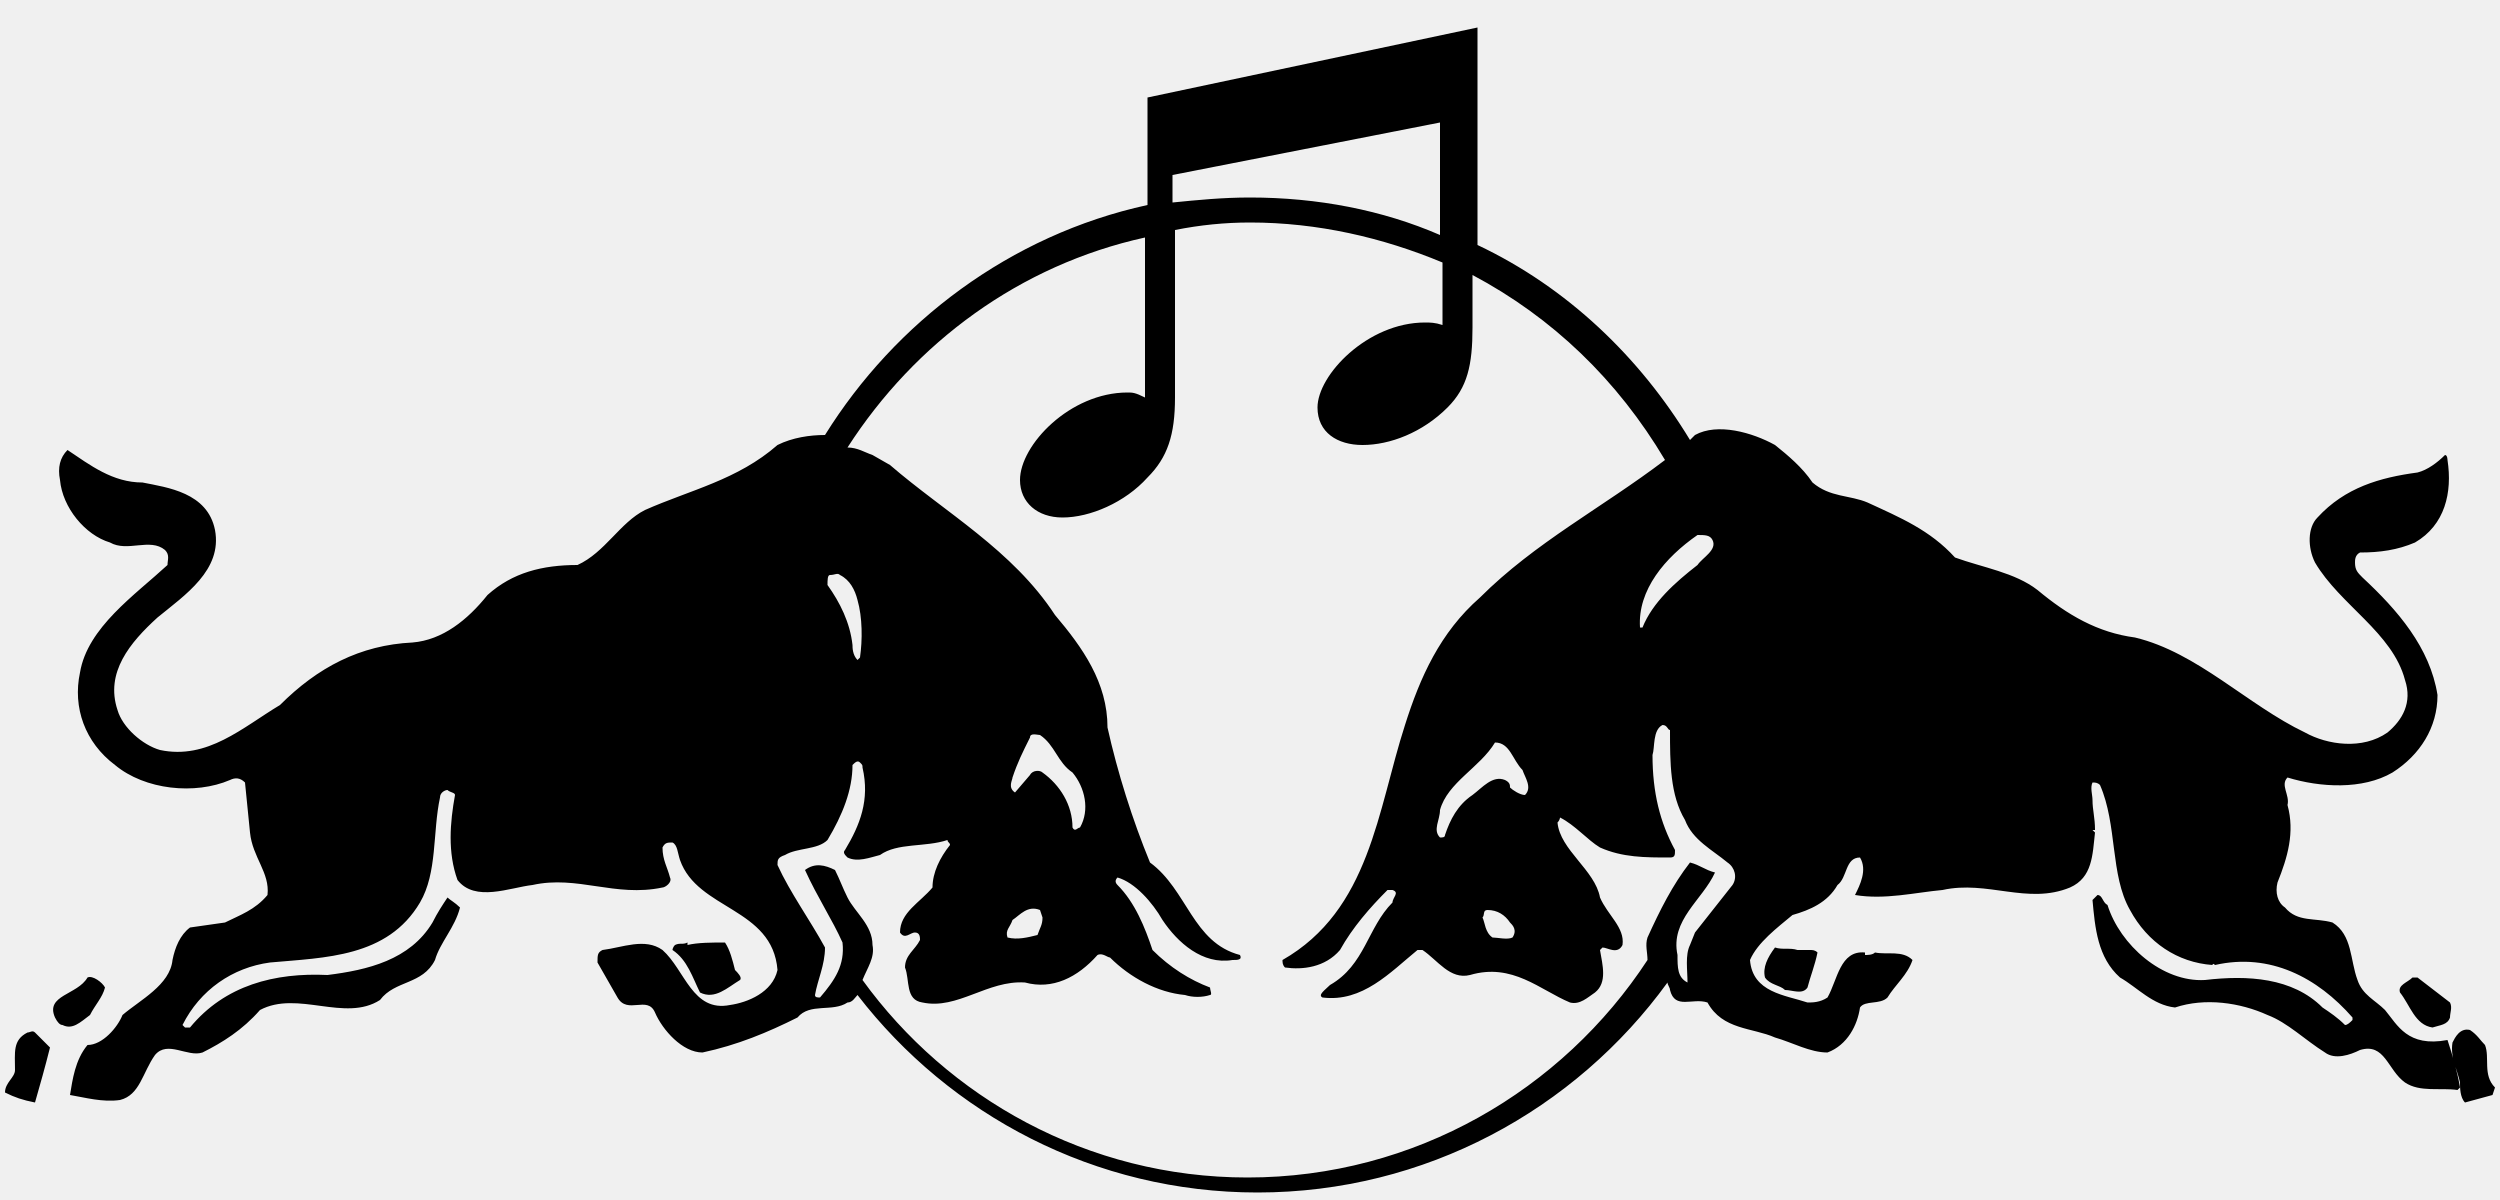
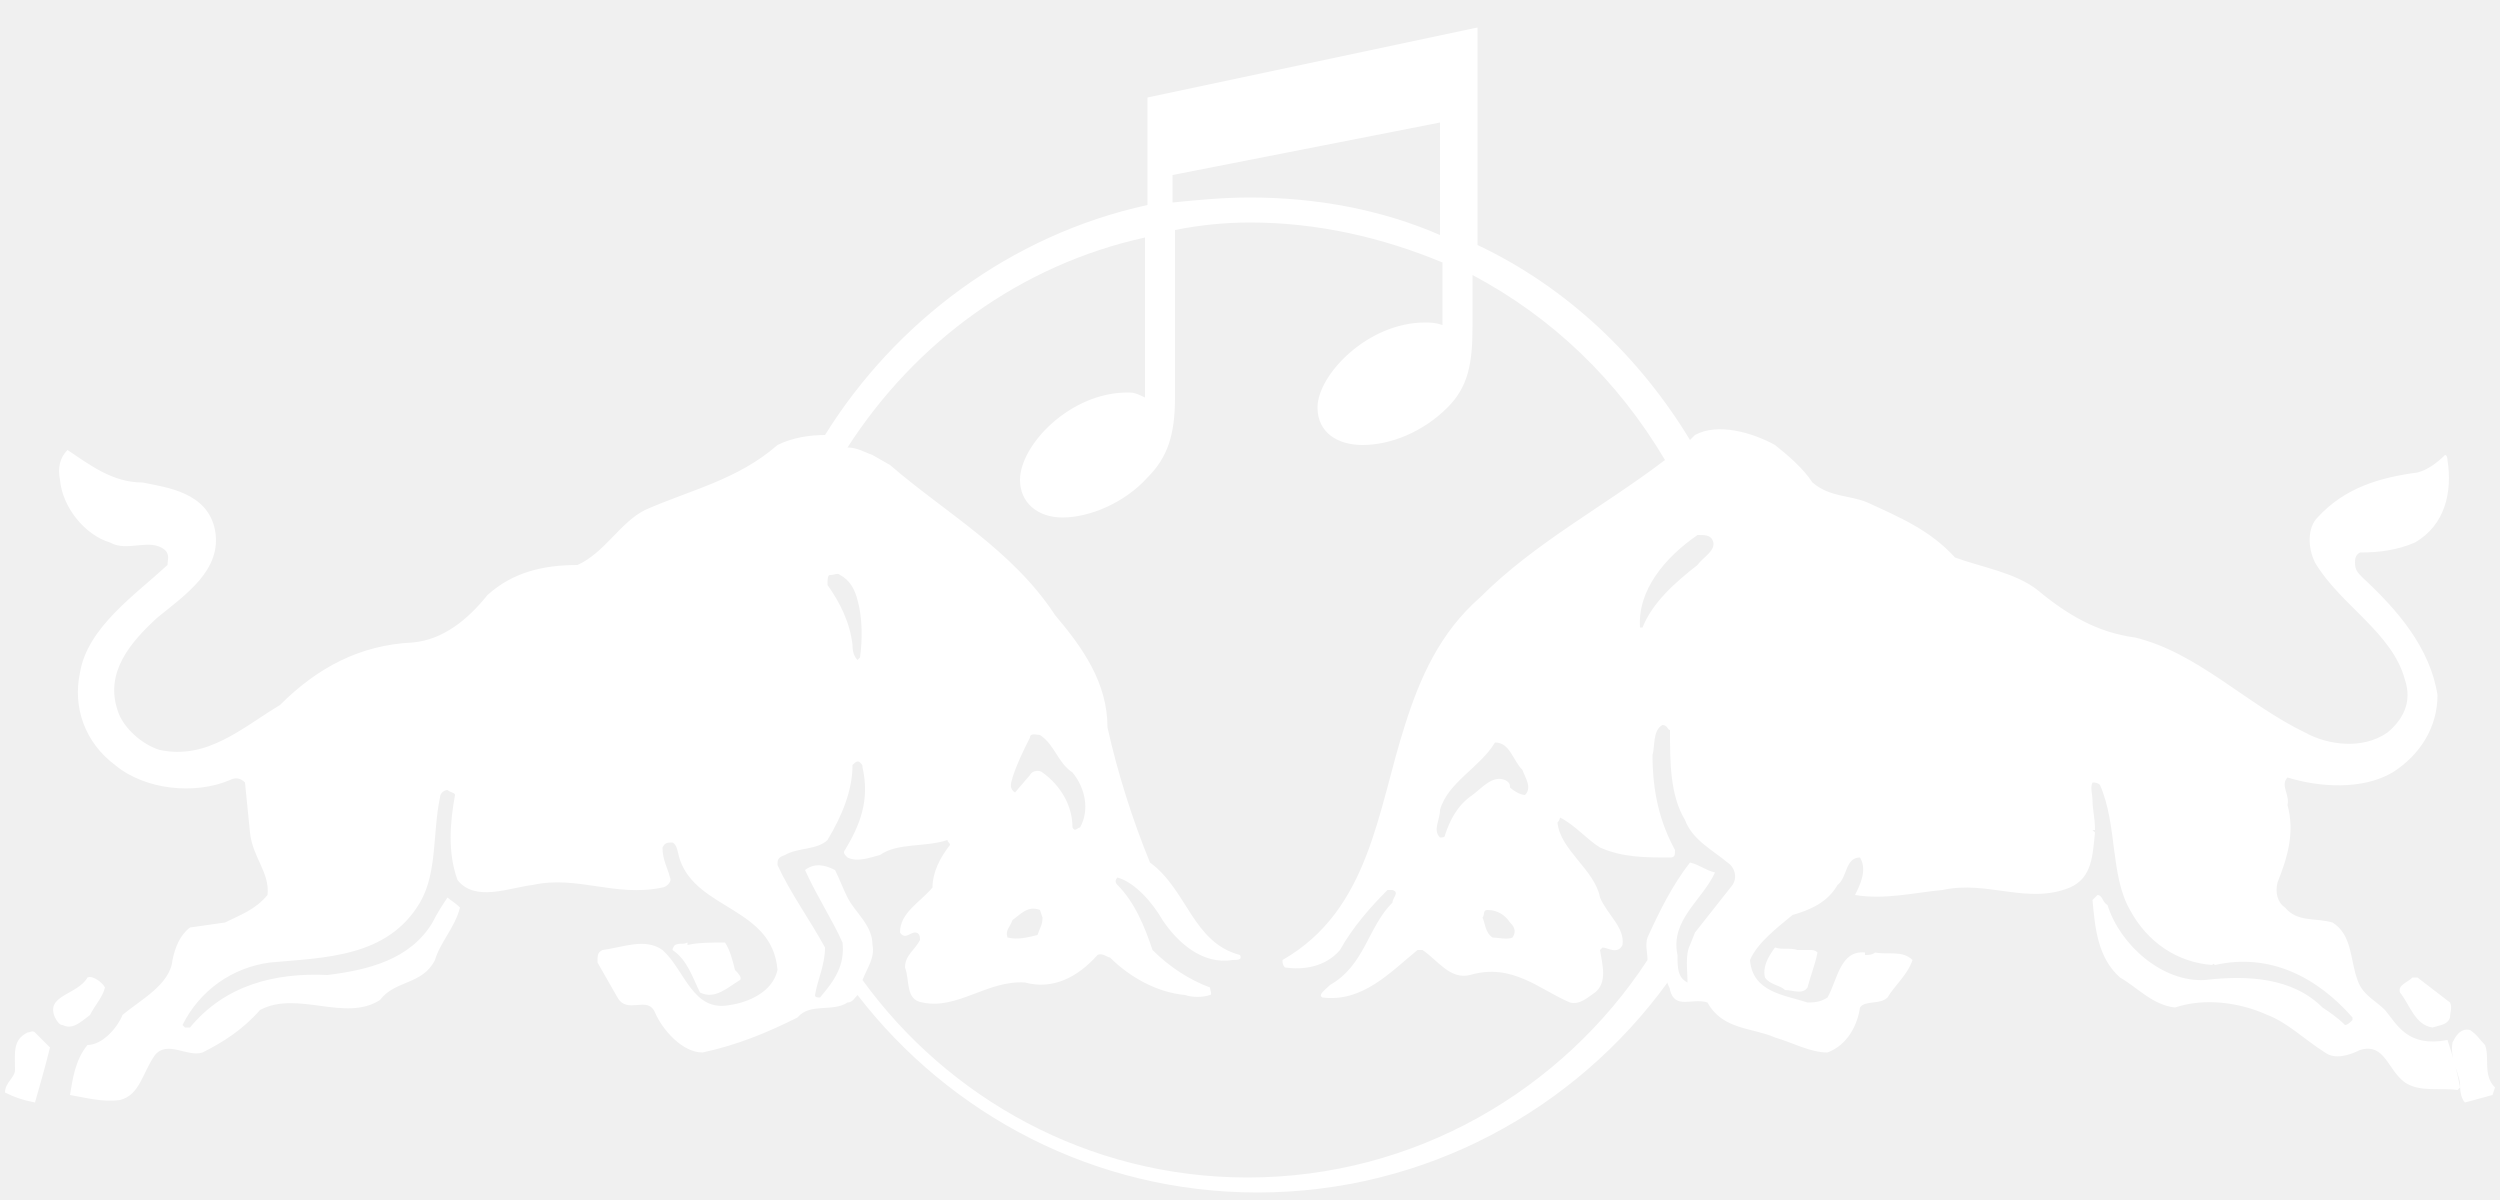
<svg xmlns="http://www.w3.org/2000/svg" version="1.1" xml:space="preserve" viewBox="0 0 100 48" stroke-linejoin="round" class="ng-scope">
-   <path d="M95.4 40.4C95 40 94.5 39.8 94.3 39.2 94 38.4 94.1 37.4 93.3 36.9 92.6 36.7 91.9 36.9 91.4 36.3 91.1 36.1 91 35.7 91.1 35.3 91.5 34.3 91.8 33.3 91.5 32.2 91.6 31.8 91.2 31.4 91.5 31.1 92.8 31.5 94.5 31.6 95.7 30.9 96.8 30.2 97.5 29.1 97.5 27.8 97.2 25.9 95.9 24.4 94.5 23.1 94.3 22.9 94.2 22.8 94.2 22.5 94.2 22.4 94.2 22.2 94.4 22.1 95.2 22.1 95.9 22 96.6 21.7 97.8 21 98.1 19.7 97.9 18.4 97.9 18.4 97.9 18.2 97.8 18.2 97.5 18.5 97.1 18.8 96.7 18.9 95.2 19.1 93.8 19.5 92.7 20.7 92.3 21.1 92.3 21.9 92.6 22.5 93.6 24.2 95.7 25.3 96.2 27.2 96.5 28.1 96.1 28.8 95.5 29.3 94.5 30 93.1 29.8 92.2 29.3 89.9 28.2 87.9 26.1 85.4 25.5 83.9 25.3 82.7 24.6 81.5 23.6 80.6 22.9 79.3 22.7 78.2 22.3 77.2 21.2 76 20.7 74.7 20.1 74 19.8 73.2 19.9 72.5 19.3 72.1 18.7 71.5 18.2 71 17.8 70.1 17.3 68.7 16.9 67.8 17.4 67.7 17.5 67.6 17.6 67.6 17.6 65.6 14.3 62.7 11.5 59.1 9.8L59.1 1.1 45.9 3.9 45.9 8.2C40.4 9.4 35.8 12.9 33 17.4 32.4 17.4 31.7 17.5 31.1 17.8 29.5 19.2 27.6 19.6 25.8 20.4 24.8 20.9 24.2 22.1 23.1 22.6 21.7 22.6 20.5 22.9 19.5 23.8 18.7 24.8 17.7 25.6 16.5 25.7 14.4 25.8 12.7 26.7 11.2 28.2 9.7 29.1 8.3 30.4 6.4 30 5.7 29.8 4.9 29.1 4.7 28.4 4.2 26.9 5.2 25.7 6.3 24.7 7.4 23.8 8.9 22.8 8.6 21.2 8.3 19.7 6.7 19.5 5.7 19.3 4.5 19.3 3.6 18.6 2.7 18 2.4 18.3 2.3 18.7 2.4 19.2 2.5 20.3 3.4 21.4 4.4 21.7 5.1 22.1 6 21.5 6.6 22 6.8 22.2 6.7 22.4 6.7 22.6 5.4 23.8 3.5 25.1 3.2 26.9 2.9 28.3 3.4 29.7 4.6 30.6 5.8 31.6 7.8 31.8 9.2 31.2 9.4 31.1 9.6 31.1 9.8 31.3L10 33.3C10.1 34.3 10.8 34.9 10.7 35.8 10.2 36.4 9.6 36.6 9 36.9L7.6 37.1C7.2 37.4 7 37.9 6.9 38.4 6.8 39.4 5.6 40 4.9 40.6 4.7 41.1 4.1 41.8 3.5 41.8 3 42.4 2.9 43.2 2.8 43.8 3.4 43.9 4.1 44.1 4.8 44 5.6 43.8 5.7 42.9 6.2 42.2 6.7 41.6 7.5 42.3 8.1 42.1 8.9 41.7 9.7 41.2 10.4 40.4 11.9 39.6 13.8 40.9 15.2 40 15.8 39.2 16.9 39.4 17.4 38.4 17.6 37.7 18.2 37.1 18.4 36.3 18.2 36.1 18 36 17.9 35.9 17.7 36.2 17.5 36.5 17.3 36.9 16.4 38.4 14.7 38.8 13.1 39 11 38.9 9 39.4 7.6 41.1L7.4 41.1C7.4 41.1 7.3 41 7.3 41 8 39.6 9.3 38.7 10.8 38.5 13 38.3 15.5 38.3 16.8 36.1 17.5 34.9 17.3 33.3 17.6 31.9 17.6 31.7 17.8 31.6 17.9 31.6 18 31.7 18.2 31.7 18.2 31.8 18 32.9 17.9 34.1 18.3 35.2 19 36.1 20.4 35.5 21.3 35.4 23.1 35 24.6 35.9 26.5 35.5 26.6 35.5 26.9 35.3 26.8 35.1 26.7 34.7 26.5 34.4 26.5 33.9 26.6 33.7 26.7 33.7 26.9 33.7 27.1 33.8 27.1 34.1 27.2 34.4 27.9 36.4 30.9 36.3 31.1 38.8 30.9 39.7 29.9 40.1 29.2 40.2 27.7 40.5 27.4 38.8 26.5 38 25.8 37.5 24.9 37.9 24.1 38 23.9 38.1 23.9 38.2 23.9 38.5L24.7 39.9C25.1 40.6 25.9 39.8 26.2 40.5 26.5 41.2 27.3 42.1 28.1 42.1 29.5 41.8 30.7 41.3 31.9 40.7 32.4 40.1 33.3 40.5 33.9 40.1 34.1 40.1 34.2 39.9 34.3 39.8 38 44.6 43.8 47.7 50.3 47.7 57 47.7 63 44.4 66.7 39.3 66.7 39.4 66.8 39.5 66.8 39.6 67 40.4 67.7 39.9 68.3 40.1 68.9 41.2 70.1 41.1 71 41.5 71.7 41.7 72.4 42.1 73.1 42.1 73.9 41.8 74.3 41 74.4 40.3 74.6 40 75.2 40.2 75.5 39.9 75.8 39.4 76.3 39 76.5 38.4 76.1 38 75.5 38.2 75 38.1 74.9 38.2 74.7 38.2 74.6 38.2L74.6 38.1C73.6 38 73.5 39.2 73.1 39.9 72.8 40.1 72.5 40.1 72.3 40.1 71.4 39.8 70.1 39.7 70 38.4 70.3 37.7 71.1 37.1 71.7 36.6 72.4 36.4 73.1 36.1 73.5 35.4 73.9 35.1 73.8 34.3 74.4 34.3 74.7 34.8 74.4 35.4 74.2 35.8 75.4 36 76.6 35.7 77.7 35.6 79.5 35.2 81.1 36.2 82.8 35.5 83.7 35.1 83.7 34.2 83.8 33.3L83.7 33.2 83.8 33.2C83.8 32.7 83.7 32.4 83.7 32 83.7 31.8 83.6 31.5 83.7 31.3 83.8 31.3 83.9 31.3 84 31.4 84.7 33 84.4 35 85.2 36.4 85.9 37.7 87.1 38.5 88.5 38.6 88.5 38.6 88.5 38.5 88.6 38.6 90.8 38.1 92.7 39.1 94.1 40.7L94.1 40.8C94 40.9 93.9 41 93.8 41 93.5 40.7 93.2 40.5 92.9 40.3 91.7 39.1 89.9 39 88.2 39.2 86.5 39.3 84.8 37.8 84.3 36.2 84.1 36.1 84.1 35.8 83.9 35.8 83.8 35.9 83.8 35.9 83.7 36 83.8 37.1 83.9 38.3 84.8 39.1 85.5 39.5 86.1 40.2 87 40.3 88.2 39.9 89.6 40.1 90.7 40.6 91.5 40.9 92.2 41.6 93 42.1 93.4 42.4 94 42.2 94.4 42 95.4 41.7 95.5 42.8 96.2 43.3 96.8 43.7 97.6 43.5 98.3 43.6L98.4 43.5C98.3 42.9 98.1 42.2 97.9 41.6 96.3 41.9 95.9 41 95.4 40.4M67.9 21.4C68.2 21.4 68.4 21.4 68.5 21.6 68.7 22 68.1 22.3 67.9 22.6 67 23.3 66.1 24.1 65.7 25.1L65.6 25.1C65.5 23.6 66.6 22.3 67.9 21.4M46.9 7L57.6 4.9 57.6 9.4C55.3 8.4 52.7 7.9 50 7.9 48.9 7.9 47.9 8 46.9 8.1ZM33.2 23C33.4 23 33.5 22.9 33.6 23 34 23.2 34.2 23.6 34.3 24 34.5 24.7 34.5 25.6 34.4 26.3L34.3 26.4C34.1 26.2 34.1 25.9 34.1 25.8 34 24.9 33.6 24.1 33.1 23.4 33.1 23.2 33.1 23 33.2 23M69.3 35.4L67.8 37.3 67.6 37.8C67.4 38.2 67.5 38.8 67.5 39.3 67.1 39.1 67.1 38.7 67.1 38.2 66.8 36.8 68.1 36 68.6 34.9 68.2 34.8 68 34.6 67.6 34.5 66.9 35.4 66.4 36.4 65.9 37.5 65.8 37.8 65.9 38.1 65.9 38.4 62.5 43.6 56.6 47.1 49.9 47.1 43.5 47.1 37.9 43.9 34.5 39.2 34.7 38.7 35 38.3 34.9 37.8 34.9 37 34.2 36.5 33.9 35.9 33.7 35.5 33.6 35.2 33.4 34.8 33 34.6 32.6 34.5 32.2 34.8 32.7 35.9 33.3 36.8 33.7 37.7 33.8 38.6 33.4 39.2 32.8 39.9 32.7 39.9 32.6 39.9 32.6 39.8 32.7 39.2 33 38.6 33 37.9 32.4 36.8 31.6 35.7 31.1 34.6 31.1 34.4 31.1 34.3 31.4 34.2 31.9 33.9 32.7 34 33.1 33.6 33.7 32.6 34.1 31.6 34.1 30.6 34.2 30.5 34.3 30.4 34.4 30.5 34.5 30.6 34.5 30.6 34.5 30.7 34.8 32 34.4 33 33.8 34 33.7 34.1 33.8 34.2 33.9 34.3 34.3 34.5 34.8 34.3 35.2 34.2 35.9 33.7 37 33.9 37.9 33.6 37.9 33.7 38 33.7 38 33.8 37.6 34.3 37.3 34.9 37.3 35.5 36.8 36.1 36 36.5 36 37.3 36.2 37.6 36.4 37.3 36.6 37.3 36.8 37.3 36.8 37.5 36.8 37.6 36.6 38 36.2 38.2 36.2 38.7 36.4 39.2 36.2 40 36.9 40.1 38.3 40.4 39.5 39.2 41 39.3 42.1 39.6 43.1 39.1 43.9 38.2 44.1 38.1 44.3 38.3 44.4 38.3 45.2 39.1 46.3 39.7 47.4 39.8 47.7 39.9 48.1 39.9 48.4 39.8 48.5 39.8 48.4 39.6 48.4 39.5 47.6 39.2 46.8 38.7 46.1 38 45.8 37.1 45.4 36.1 44.7 35.4 44.6 35.3 44.6 35.2 44.7 35.1 45.4 35.3 46.1 36.1 46.5 36.8 47.1 37.7 48.1 38.6 49.3 38.4 49.5 38.4 49.7 38.4 49.6 38.2 47.7 37.7 47.5 35.6 46 34.5 45.3 32.8 44.7 30.9 44.3 29.1 44.3 27.3 43.3 25.9 42.2 24.6 40.5 22 37.8 20.5 35.6 18.6L34.9 18.2C34.6 18.1 34.3 17.9 33.9 17.9 36.6 13.7 40.8 10.6 45.8 9.5L45.8 15.9C45.4 15.7 45.3 15.7 45.1 15.7 42.8 15.7 40.8 17.8 40.8 19.2 40.8 20.1 41.5 20.7 42.5 20.7 43.6 20.7 45 20.1 45.9 19.1 46.7 18.3 47 17.4 47 15.9L47 9.2C48 9 49 8.9 50 8.9 52.7 8.9 55.3 9.5 57.7 10.5L57.7 13C57.4 12.9 57.2 12.9 57 12.9 54.7 12.9 52.7 15 52.7 16.3 52.7 17.3 53.5 17.8 54.5 17.8 55.6 17.8 56.9 17.3 57.9 16.3 58.7 15.5 58.9 14.6 58.9 13.1L58.9 11C62.1 12.7 64.7 15.2 66.6 18.4 64.1 20.3 61.4 21.7 59.2 23.9 57.6 25.3 56.8 27.1 56.2 29 55.1 32.4 54.8 36.4 51.3 38.4 51.3 38.5 51.3 38.6 51.4 38.7 52.1 38.8 53 38.7 53.6 38 54.1 37.1 54.8 36.3 55.5 35.6L55.7 35.6C56 35.7 55.7 35.9 55.7 36.1 54.7 37.1 54.6 38.6 53.2 39.4 53 39.6 52.7 39.8 52.9 39.9 54.5 40.1 55.6 38.9 56.7 38L56.9 38C57.5 38.4 58 39.2 58.8 39 60.5 38.5 61.6 39.6 62.8 40.1 63.2 40.2 63.5 39.9 63.8 39.7 64.3 39.3 64.1 38.6 64 38L64.1 37.9C64.3 37.9 64.7 38.2 64.9 37.8 65 37.1 64.3 36.6 64 35.9 63.8 34.8 62.4 34 62.3 32.9 62.4 32.8 62.4 32.7 62.4 32.7 63 33 63.5 33.6 64 33.9 64.9 34.3 65.8 34.3 66.8 34.3 67 34.3 67 34.2 67 34 66.4 32.9 66.1 31.7 66.1 30.2 66.2 29.9 66.1 29.2 66.5 29 66.7 29 66.7 29.2 66.8 29.2 66.8 30.5 66.8 31.8 67.4 32.8 67.7 33.6 68.5 34 69.1 34.5 69.4 34.7 69.5 35.1 69.3 35.4M41.7 30.9C41.6 30.8 41.3 30.8 41.2 31L40.6 31.7C40.3 31.5 40.5 31.2 40.5 31.1 40.7 30.5 40.9 30.1 41.2 29.5 41.2 29.3 41.5 29.4 41.6 29.4 42.2 29.8 42.3 30.5 42.9 30.9 43.4 31.5 43.6 32.4 43.2 33.1 43.1 33.1 43 33.3 42.9 33.1 42.9 32.2 42.4 31.4 41.7 30.9M40.5 36.8C40.8 36.6 41.1 36.2 41.6 36.4L41.7 36.7C41.7 37 41.6 37.1 41.5 37.4 41.1 37.5 40.7 37.6 40.3 37.5 40.2 37.2 40.4 37.1 40.5 36.8M60.4 31.5C60.4 31.4 60.4 31.3 60.2 31.2 59.7 31 59.3 31.5 58.9 31.8 58.3 32.2 58 32.8 57.8 33.4 57.8 33.5 57.7 33.5 57.6 33.5 57.3 33.2 57.6 32.8 57.6 32.4 57.9 31.3 59.2 30.7 59.8 29.7 60.4 29.7 60.5 30.4 60.9 30.8 61 31.1 61.3 31.5 61 31.8 60.8 31.8 60.5 31.6 60.4 31.5M60.5 37.5C60.3 37.6 59.9 37.5 59.7 37.5 59.4 37.3 59.4 36.9 59.3 36.7 59.4 36.6 59.3 36.4 59.5 36.4 59.9 36.4 60.2 36.6 60.4 36.9 60.5 37 60.7 37.2 60.5 37.5M29.6 39.2C29.7 39.1 29.5 38.9 29.4 38.8 29.3 38.4 29.2 38 29 37.7 28.5 37.7 27.9 37.7 27.5 37.8L27.5 37.7C27.3 37.8 27.2 37.7 27 37.8 26.9 37.9 26.9 38 26.9 38 27.5 38.4 27.7 39.1 28 39.7 28.6 40 29.1 39.5 29.6 39.2M72.4 38C72.2 38 72 38 71.9 38 71.6 37.9 71.3 38 71 37.9 70.7 38.3 70.5 38.7 70.6 39.1 70.8 39.4 71.2 39.4 71.4 39.6 71.7 39.6 72.1 39.8 72.3 39.5 72.4 39.1 72.6 38.6 72.7 38.1 72.6 38 72.5 38 72.4 38M2.5 41C2.9 41.2 3.2 40.9 3.6 40.6 3.8 40.2 4.1 39.9 4.2 39.5 4.1 39.3 3.7 39 3.5 39.1 3.1 39.8 1.8 39.8 2.2 40.7 2.3 40.9 2.4 41 2.5 41M96.7 39.1L96.5 39.1C96.3 39.3 95.9 39.4 96 39.7 96.4 40.2 96.6 41 97.3 41.1 97.6 41 97.9 41 98 40.7 98 40.5 98.1 40.3 98 40.1ZM1.1 41.3C0.5 41.6 0.6 42.1 0.6 42.8 0.6 43.1 0.2 43.3 0.2 43.7 0.6 43.9 0.9 44 1.4 44.1 1.6 43.4 1.8 42.7 2 41.9L1.4 41.3C1.3 41.2 1.2 41.3 1.1 41.3M99.4 41.8C99.2 41.6 99.1 41.4 98.8 41.2 98.4 41.1 98.2 41.5 98.1 41.7 98 42.3 98.3 42.8 98.4 43.3 98.4 43.5 98.4 43.9 98.6 44.1L99.7 43.8 99.8 43.5C99.3 43 99.6 42.3 99.4 41.8" class="bg-color-primary--svg main-nav-bg-color" />
+   <path fill="#ffffff" d="M95.4 40.4C95 40 94.5 39.8 94.3 39.2 94 38.4 94.1 37.4 93.3 36.9 92.6 36.7 91.9 36.9 91.4 36.3 91.1 36.1 91 35.7 91.1 35.3 91.5 34.3 91.8 33.3 91.5 32.2 91.6 31.8 91.2 31.4 91.5 31.1 92.8 31.5 94.5 31.6 95.7 30.9 96.8 30.2 97.5 29.1 97.5 27.8 97.2 25.9 95.9 24.4 94.5 23.1 94.3 22.9 94.2 22.8 94.2 22.5 94.2 22.4 94.2 22.2 94.4 22.1 95.2 22.1 95.9 22 96.6 21.7 97.8 21 98.1 19.7 97.9 18.4 97.9 18.4 97.9 18.2 97.8 18.2 97.5 18.5 97.1 18.8 96.7 18.9 95.2 19.1 93.8 19.5 92.7 20.7 92.3 21.1 92.3 21.9 92.6 22.5 93.6 24.2 95.7 25.3 96.2 27.2 96.5 28.1 96.1 28.8 95.5 29.3 94.5 30 93.1 29.8 92.2 29.3 89.9 28.2 87.9 26.1 85.4 25.5 83.9 25.3 82.7 24.6 81.5 23.6 80.6 22.9 79.3 22.7 78.2 22.3 77.2 21.2 76 20.7 74.7 20.1 74 19.8 73.2 19.9 72.5 19.3 72.1 18.7 71.5 18.2 71 17.8 70.1 17.3 68.7 16.9 67.8 17.4 67.7 17.5 67.6 17.6 67.6 17.6 65.6 14.3 62.7 11.5 59.1 9.8L59.1 1.1 45.9 3.9 45.9 8.2C40.4 9.4 35.8 12.9 33 17.4 32.4 17.4 31.7 17.5 31.1 17.8 29.5 19.2 27.6 19.6 25.8 20.4 24.8 20.9 24.2 22.1 23.1 22.6 21.7 22.6 20.5 22.9 19.5 23.8 18.7 24.8 17.7 25.6 16.5 25.7 14.4 25.8 12.7 26.7 11.2 28.2 9.7 29.1 8.3 30.4 6.4 30 5.7 29.8 4.9 29.1 4.7 28.4 4.2 26.9 5.2 25.7 6.3 24.7 7.4 23.8 8.9 22.8 8.6 21.2 8.3 19.7 6.7 19.5 5.7 19.3 4.5 19.3 3.6 18.6 2.7 18 2.4 18.3 2.3 18.7 2.4 19.2 2.5 20.3 3.4 21.4 4.4 21.7 5.1 22.1 6 21.5 6.6 22 6.8 22.2 6.7 22.4 6.7 22.6 5.4 23.8 3.5 25.1 3.2 26.9 2.9 28.3 3.4 29.7 4.6 30.6 5.8 31.6 7.8 31.8 9.2 31.2 9.4 31.1 9.6 31.1 9.8 31.3L10 33.3C10.1 34.3 10.8 34.9 10.7 35.8 10.2 36.4 9.6 36.6 9 36.9L7.6 37.1C7.2 37.4 7 37.9 6.9 38.4 6.8 39.4 5.6 40 4.9 40.6 4.7 41.1 4.1 41.8 3.5 41.8 3 42.4 2.9 43.2 2.8 43.8 3.4 43.9 4.1 44.1 4.8 44 5.6 43.8 5.7 42.9 6.2 42.2 6.7 41.6 7.5 42.3 8.1 42.1 8.9 41.7 9.7 41.2 10.4 40.4 11.9 39.6 13.8 40.9 15.2 40 15.8 39.2 16.9 39.4 17.4 38.4 17.6 37.7 18.2 37.1 18.4 36.3 18.2 36.1 18 36 17.9 35.9 17.7 36.2 17.5 36.5 17.3 36.9 16.4 38.4 14.7 38.8 13.1 39 11 38.9 9 39.4 7.6 41.1L7.4 41.1C7.4 41.1 7.3 41 7.3 41 8 39.6 9.3 38.7 10.8 38.5 13 38.3 15.5 38.3 16.8 36.1 17.5 34.9 17.3 33.3 17.6 31.9 17.6 31.7 17.8 31.6 17.9 31.6 18 31.7 18.2 31.7 18.2 31.8 18 32.9 17.9 34.1 18.3 35.2 19 36.1 20.4 35.5 21.3 35.4 23.1 35 24.6 35.9 26.5 35.5 26.6 35.5 26.9 35.3 26.8 35.1 26.7 34.7 26.5 34.4 26.5 33.9 26.6 33.7 26.7 33.7 26.9 33.7 27.1 33.8 27.1 34.1 27.2 34.4 27.9 36.4 30.9 36.3 31.1 38.8 30.9 39.7 29.9 40.1 29.2 40.2 27.7 40.5 27.4 38.8 26.5 38 25.8 37.5 24.9 37.9 24.1 38 23.9 38.1 23.9 38.2 23.9 38.5L24.7 39.9C25.1 40.6 25.9 39.8 26.2 40.5 26.5 41.2 27.3 42.1 28.1 42.1 29.5 41.8 30.7 41.3 31.9 40.7 32.4 40.1 33.3 40.5 33.9 40.1 34.1 40.1 34.2 39.9 34.3 39.8 38 44.6 43.8 47.7 50.3 47.7 57 47.7 63 44.4 66.7 39.3 66.7 39.4 66.8 39.5 66.8 39.6 67 40.4 67.7 39.9 68.3 40.1 68.9 41.2 70.1 41.1 71 41.5 71.7 41.7 72.4 42.1 73.1 42.1 73.9 41.8 74.3 41 74.4 40.3 74.6 40 75.2 40.2 75.5 39.9 75.8 39.4 76.3 39 76.5 38.4 76.1 38 75.5 38.2 75 38.1 74.9 38.2 74.7 38.2 74.6 38.2L74.6 38.1C73.6 38 73.5 39.2 73.1 39.9 72.8 40.1 72.5 40.1 72.3 40.1 71.4 39.8 70.1 39.7 70 38.4 70.3 37.7 71.1 37.1 71.7 36.6 72.4 36.4 73.1 36.1 73.5 35.4 73.9 35.1 73.8 34.3 74.4 34.3 74.7 34.8 74.4 35.4 74.2 35.8 75.4 36 76.6 35.7 77.7 35.6 79.5 35.2 81.1 36.2 82.8 35.5 83.7 35.1 83.7 34.2 83.8 33.3L83.7 33.2 83.8 33.2C83.8 32.7 83.7 32.4 83.7 32 83.7 31.8 83.6 31.5 83.7 31.3 83.8 31.3 83.9 31.3 84 31.4 84.7 33 84.4 35 85.2 36.4 85.9 37.7 87.1 38.5 88.5 38.6 88.5 38.6 88.5 38.5 88.6 38.6 90.8 38.1 92.7 39.1 94.1 40.7L94.1 40.8C94 40.9 93.9 41 93.8 41 93.5 40.7 93.2 40.5 92.9 40.3 91.7 39.1 89.9 39 88.2 39.2 86.5 39.3 84.8 37.8 84.3 36.2 84.1 36.1 84.1 35.8 83.9 35.8 83.8 35.9 83.8 35.9 83.7 36 83.8 37.1 83.9 38.3 84.8 39.1 85.5 39.5 86.1 40.2 87 40.3 88.2 39.9 89.6 40.1 90.7 40.6 91.5 40.9 92.2 41.6 93 42.1 93.4 42.4 94 42.2 94.4 42 95.4 41.7 95.5 42.8 96.2 43.3 96.8 43.7 97.6 43.5 98.3 43.6L98.4 43.5C98.3 42.9 98.1 42.2 97.9 41.6 96.3 41.9 95.9 41 95.4 40.4M67.9 21.4C68.2 21.4 68.4 21.4 68.5 21.6 68.7 22 68.1 22.3 67.9 22.6 67 23.3 66.1 24.1 65.7 25.1L65.6 25.1C65.5 23.6 66.6 22.3 67.9 21.4M46.9 7L57.6 4.9 57.6 9.4C55.3 8.4 52.7 7.9 50 7.9 48.9 7.9 47.9 8 46.9 8.1ZM33.2 23C33.4 23 33.5 22.9 33.6 23 34 23.2 34.2 23.6 34.3 24 34.5 24.7 34.5 25.6 34.4 26.3L34.3 26.4C34.1 26.2 34.1 25.9 34.1 25.8 34 24.9 33.6 24.1 33.1 23.4 33.1 23.2 33.1 23 33.2 23M69.3 35.4L67.8 37.3 67.6 37.8C67.4 38.2 67.5 38.8 67.5 39.3 67.1 39.1 67.1 38.7 67.1 38.2 66.8 36.8 68.1 36 68.6 34.9 68.2 34.8 68 34.6 67.6 34.5 66.9 35.4 66.4 36.4 65.9 37.5 65.8 37.8 65.9 38.1 65.9 38.4 62.5 43.6 56.6 47.1 49.9 47.1 43.5 47.1 37.9 43.9 34.5 39.2 34.7 38.7 35 38.3 34.9 37.8 34.9 37 34.2 36.5 33.9 35.9 33.7 35.5 33.6 35.2 33.4 34.8 33 34.6 32.6 34.5 32.2 34.8 32.7 35.9 33.3 36.8 33.7 37.7 33.8 38.6 33.4 39.2 32.8 39.9 32.7 39.9 32.6 39.9 32.6 39.8 32.7 39.2 33 38.6 33 37.9 32.4 36.8 31.6 35.7 31.1 34.6 31.1 34.4 31.1 34.3 31.4 34.2 31.9 33.9 32.7 34 33.1 33.6 33.7 32.6 34.1 31.6 34.1 30.6 34.2 30.5 34.3 30.4 34.4 30.5 34.5 30.6 34.5 30.6 34.5 30.7 34.8 32 34.4 33 33.8 34 33.7 34.1 33.8 34.2 33.9 34.3 34.3 34.5 34.8 34.3 35.2 34.2 35.9 33.7 37 33.9 37.9 33.6 37.9 33.7 38 33.7 38 33.8 37.6 34.3 37.3 34.9 37.3 35.5 36.8 36.1 36 36.5 36 37.3 36.2 37.6 36.4 37.3 36.6 37.3 36.8 37.3 36.8 37.5 36.8 37.6 36.6 38 36.2 38.2 36.2 38.7 36.4 39.2 36.2 40 36.9 40.1 38.3 40.4 39.5 39.2 41 39.3 42.1 39.6 43.1 39.1 43.9 38.2 44.1 38.1 44.3 38.3 44.4 38.3 45.2 39.1 46.3 39.7 47.4 39.8 47.7 39.9 48.1 39.9 48.4 39.8 48.5 39.8 48.4 39.6 48.4 39.5 47.6 39.2 46.8 38.7 46.1 38 45.8 37.1 45.4 36.1 44.7 35.4 44.6 35.3 44.6 35.2 44.7 35.1 45.4 35.3 46.1 36.1 46.5 36.8 47.1 37.7 48.1 38.6 49.3 38.4 49.5 38.4 49.7 38.4 49.6 38.2 47.7 37.7 47.5 35.6 46 34.5 45.3 32.8 44.7 30.9 44.3 29.1 44.3 27.3 43.3 25.9 42.2 24.6 40.5 22 37.8 20.5 35.6 18.6L34.9 18.2C34.6 18.1 34.3 17.9 33.9 17.9 36.6 13.7 40.8 10.6 45.8 9.5L45.8 15.9C45.4 15.7 45.3 15.7 45.1 15.7 42.8 15.7 40.8 17.8 40.8 19.2 40.8 20.1 41.5 20.7 42.5 20.7 43.6 20.7 45 20.1 45.9 19.1 46.7 18.3 47 17.4 47 15.9L47 9.2C48 9 49 8.9 50 8.9 52.7 8.9 55.3 9.5 57.7 10.5L57.7 13C57.4 12.9 57.2 12.9 57 12.9 54.7 12.9 52.7 15 52.7 16.3 52.7 17.3 53.5 17.8 54.5 17.8 55.6 17.8 56.9 17.3 57.9 16.3 58.7 15.5 58.9 14.6 58.9 13.1L58.9 11C62.1 12.7 64.7 15.2 66.6 18.4 64.1 20.3 61.4 21.7 59.2 23.9 57.6 25.3 56.8 27.1 56.2 29 55.1 32.4 54.8 36.4 51.3 38.4 51.3 38.5 51.3 38.6 51.4 38.7 52.1 38.8 53 38.7 53.6 38 54.1 37.1 54.8 36.3 55.5 35.6L55.7 35.6C56 35.7 55.7 35.9 55.7 36.1 54.7 37.1 54.6 38.6 53.2 39.4 53 39.6 52.7 39.8 52.9 39.9 54.5 40.1 55.6 38.9 56.7 38L56.9 38C57.5 38.4 58 39.2 58.8 39 60.5 38.5 61.6 39.6 62.8 40.1 63.2 40.2 63.5 39.9 63.8 39.7 64.3 39.3 64.1 38.6 64 38L64.1 37.9C64.3 37.9 64.7 38.2 64.9 37.8 65 37.1 64.3 36.6 64 35.9 63.8 34.8 62.4 34 62.3 32.9 62.4 32.8 62.4 32.7 62.4 32.7 63 33 63.5 33.6 64 33.9 64.9 34.3 65.8 34.3 66.8 34.3 67 34.3 67 34.2 67 34 66.4 32.9 66.1 31.7 66.1 30.2 66.2 29.9 66.1 29.2 66.5 29 66.7 29 66.7 29.2 66.8 29.2 66.8 30.5 66.8 31.8 67.4 32.8 67.7 33.6 68.5 34 69.1 34.5 69.4 34.7 69.5 35.1 69.3 35.4M41.7 30.9C41.6 30.8 41.3 30.8 41.2 31L40.6 31.7C40.3 31.5 40.5 31.2 40.5 31.1 40.7 30.5 40.9 30.1 41.2 29.5 41.2 29.3 41.5 29.4 41.6 29.4 42.2 29.8 42.3 30.5 42.9 30.9 43.4 31.5 43.6 32.4 43.2 33.1 43.1 33.1 43 33.3 42.9 33.1 42.9 32.2 42.4 31.4 41.7 30.9M40.5 36.8C40.8 36.6 41.1 36.2 41.6 36.4L41.7 36.7C41.7 37 41.6 37.1 41.5 37.4 41.1 37.5 40.7 37.6 40.3 37.5 40.2 37.2 40.4 37.1 40.5 36.8M60.4 31.5C60.4 31.4 60.4 31.3 60.2 31.2 59.7 31 59.3 31.5 58.9 31.8 58.3 32.2 58 32.8 57.8 33.4 57.8 33.5 57.7 33.5 57.6 33.5 57.3 33.2 57.6 32.8 57.6 32.4 57.9 31.3 59.2 30.7 59.8 29.7 60.4 29.7 60.5 30.4 60.9 30.8 61 31.1 61.3 31.5 61 31.8 60.8 31.8 60.5 31.6 60.4 31.5M60.5 37.5C60.3 37.6 59.9 37.5 59.7 37.5 59.4 37.3 59.4 36.9 59.3 36.7 59.4 36.6 59.3 36.4 59.5 36.4 59.9 36.4 60.2 36.6 60.4 36.9 60.5 37 60.7 37.2 60.5 37.5M29.6 39.2C29.7 39.1 29.5 38.9 29.4 38.8 29.3 38.4 29.2 38 29 37.7 28.5 37.7 27.9 37.7 27.5 37.8L27.5 37.7C27.3 37.8 27.2 37.7 27 37.8 26.9 37.9 26.9 38 26.9 38 27.5 38.4 27.7 39.1 28 39.7 28.6 40 29.1 39.5 29.6 39.2M72.4 38C72.2 38 72 38 71.9 38 71.6 37.9 71.3 38 71 37.9 70.7 38.3 70.5 38.7 70.6 39.1 70.8 39.4 71.2 39.4 71.4 39.6 71.7 39.6 72.1 39.8 72.3 39.5 72.4 39.1 72.6 38.6 72.7 38.1 72.6 38 72.5 38 72.4 38M2.5 41C2.9 41.2 3.2 40.9 3.6 40.6 3.8 40.2 4.1 39.9 4.2 39.5 4.1 39.3 3.7 39 3.5 39.1 3.1 39.8 1.8 39.8 2.2 40.7 2.3 40.9 2.4 41 2.5 41M96.7 39.1L96.5 39.1C96.3 39.3 95.9 39.4 96 39.7 96.4 40.2 96.6 41 97.3 41.1 97.6 41 97.9 41 98 40.7 98 40.5 98.1 40.3 98 40.1ZM1.1 41.3C0.5 41.6 0.6 42.1 0.6 42.8 0.6 43.1 0.2 43.3 0.2 43.7 0.6 43.9 0.9 44 1.4 44.1 1.6 43.4 1.8 42.7 2 41.9L1.4 41.3C1.3 41.2 1.2 41.3 1.1 41.3M99.4 41.8C99.2 41.6 99.1 41.4 98.8 41.2 98.4 41.1 98.2 41.5 98.1 41.7 98 42.3 98.3 42.8 98.4 43.3 98.4 43.5 98.4 43.9 98.6 44.1L99.7 43.8 99.8 43.5C99.3 43 99.6 42.3 99.4 41.8" class="bg-color-primary--svg main-nav-bg-color" />
</svg>
